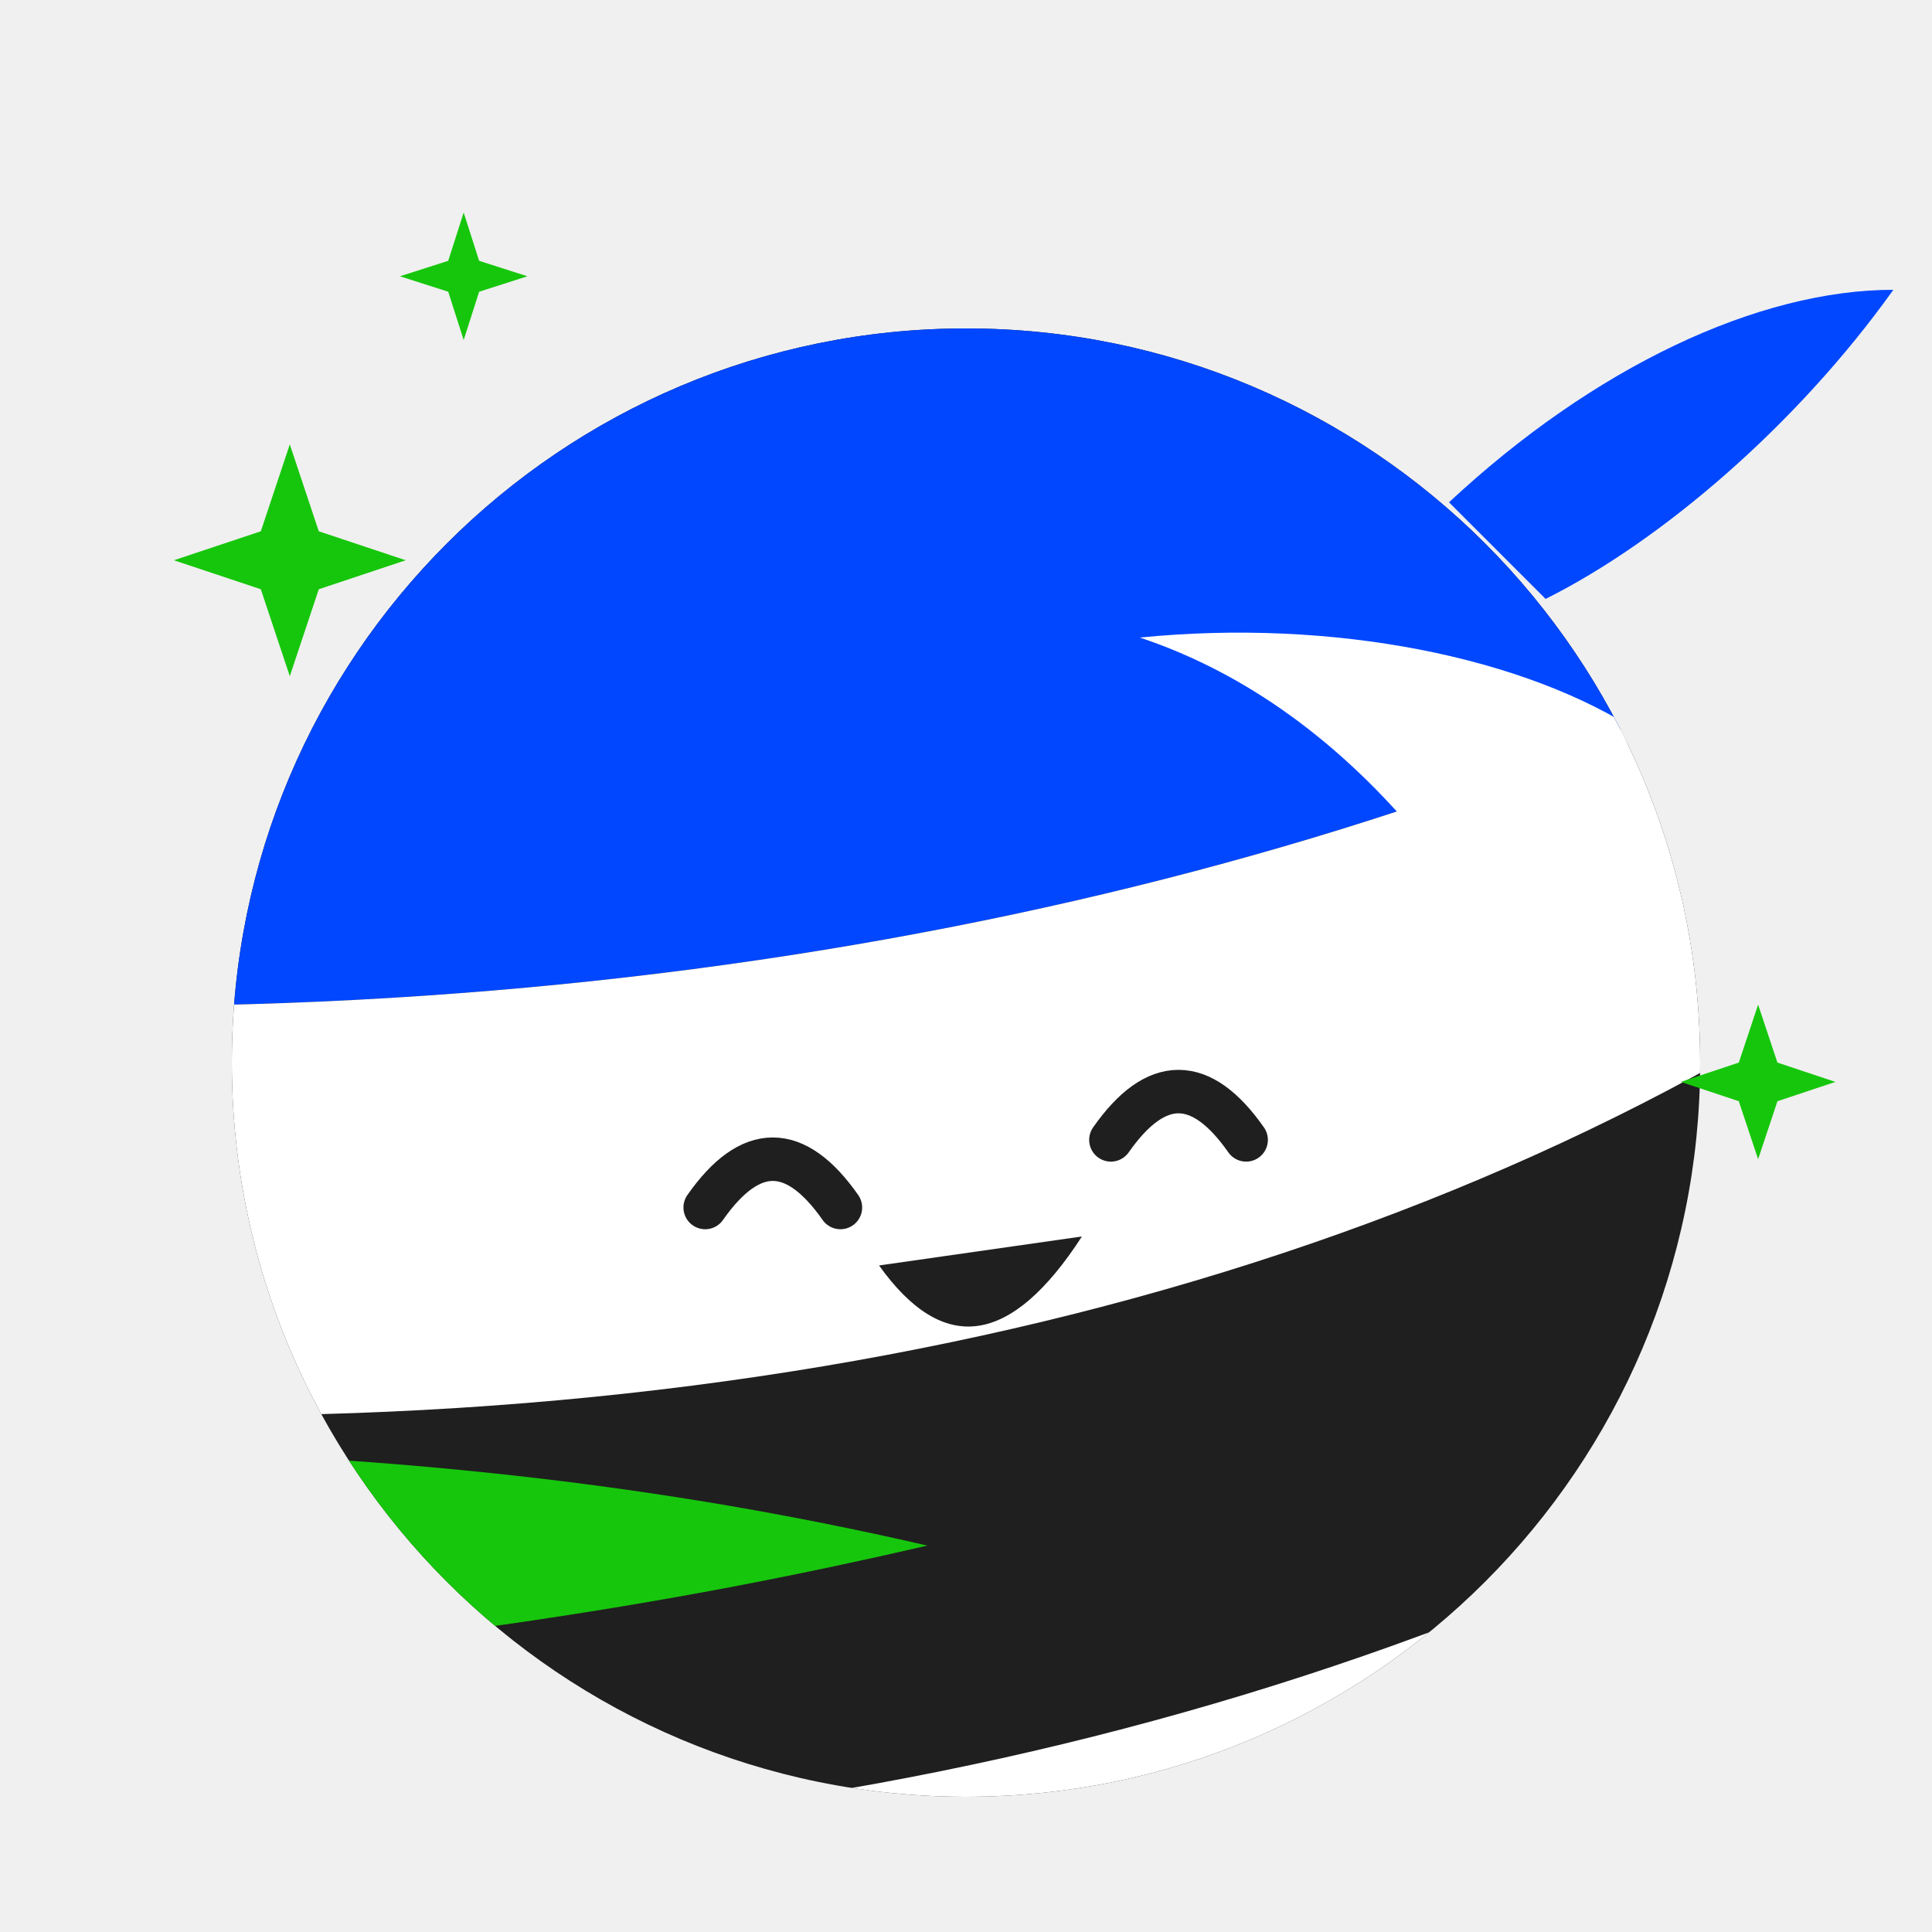
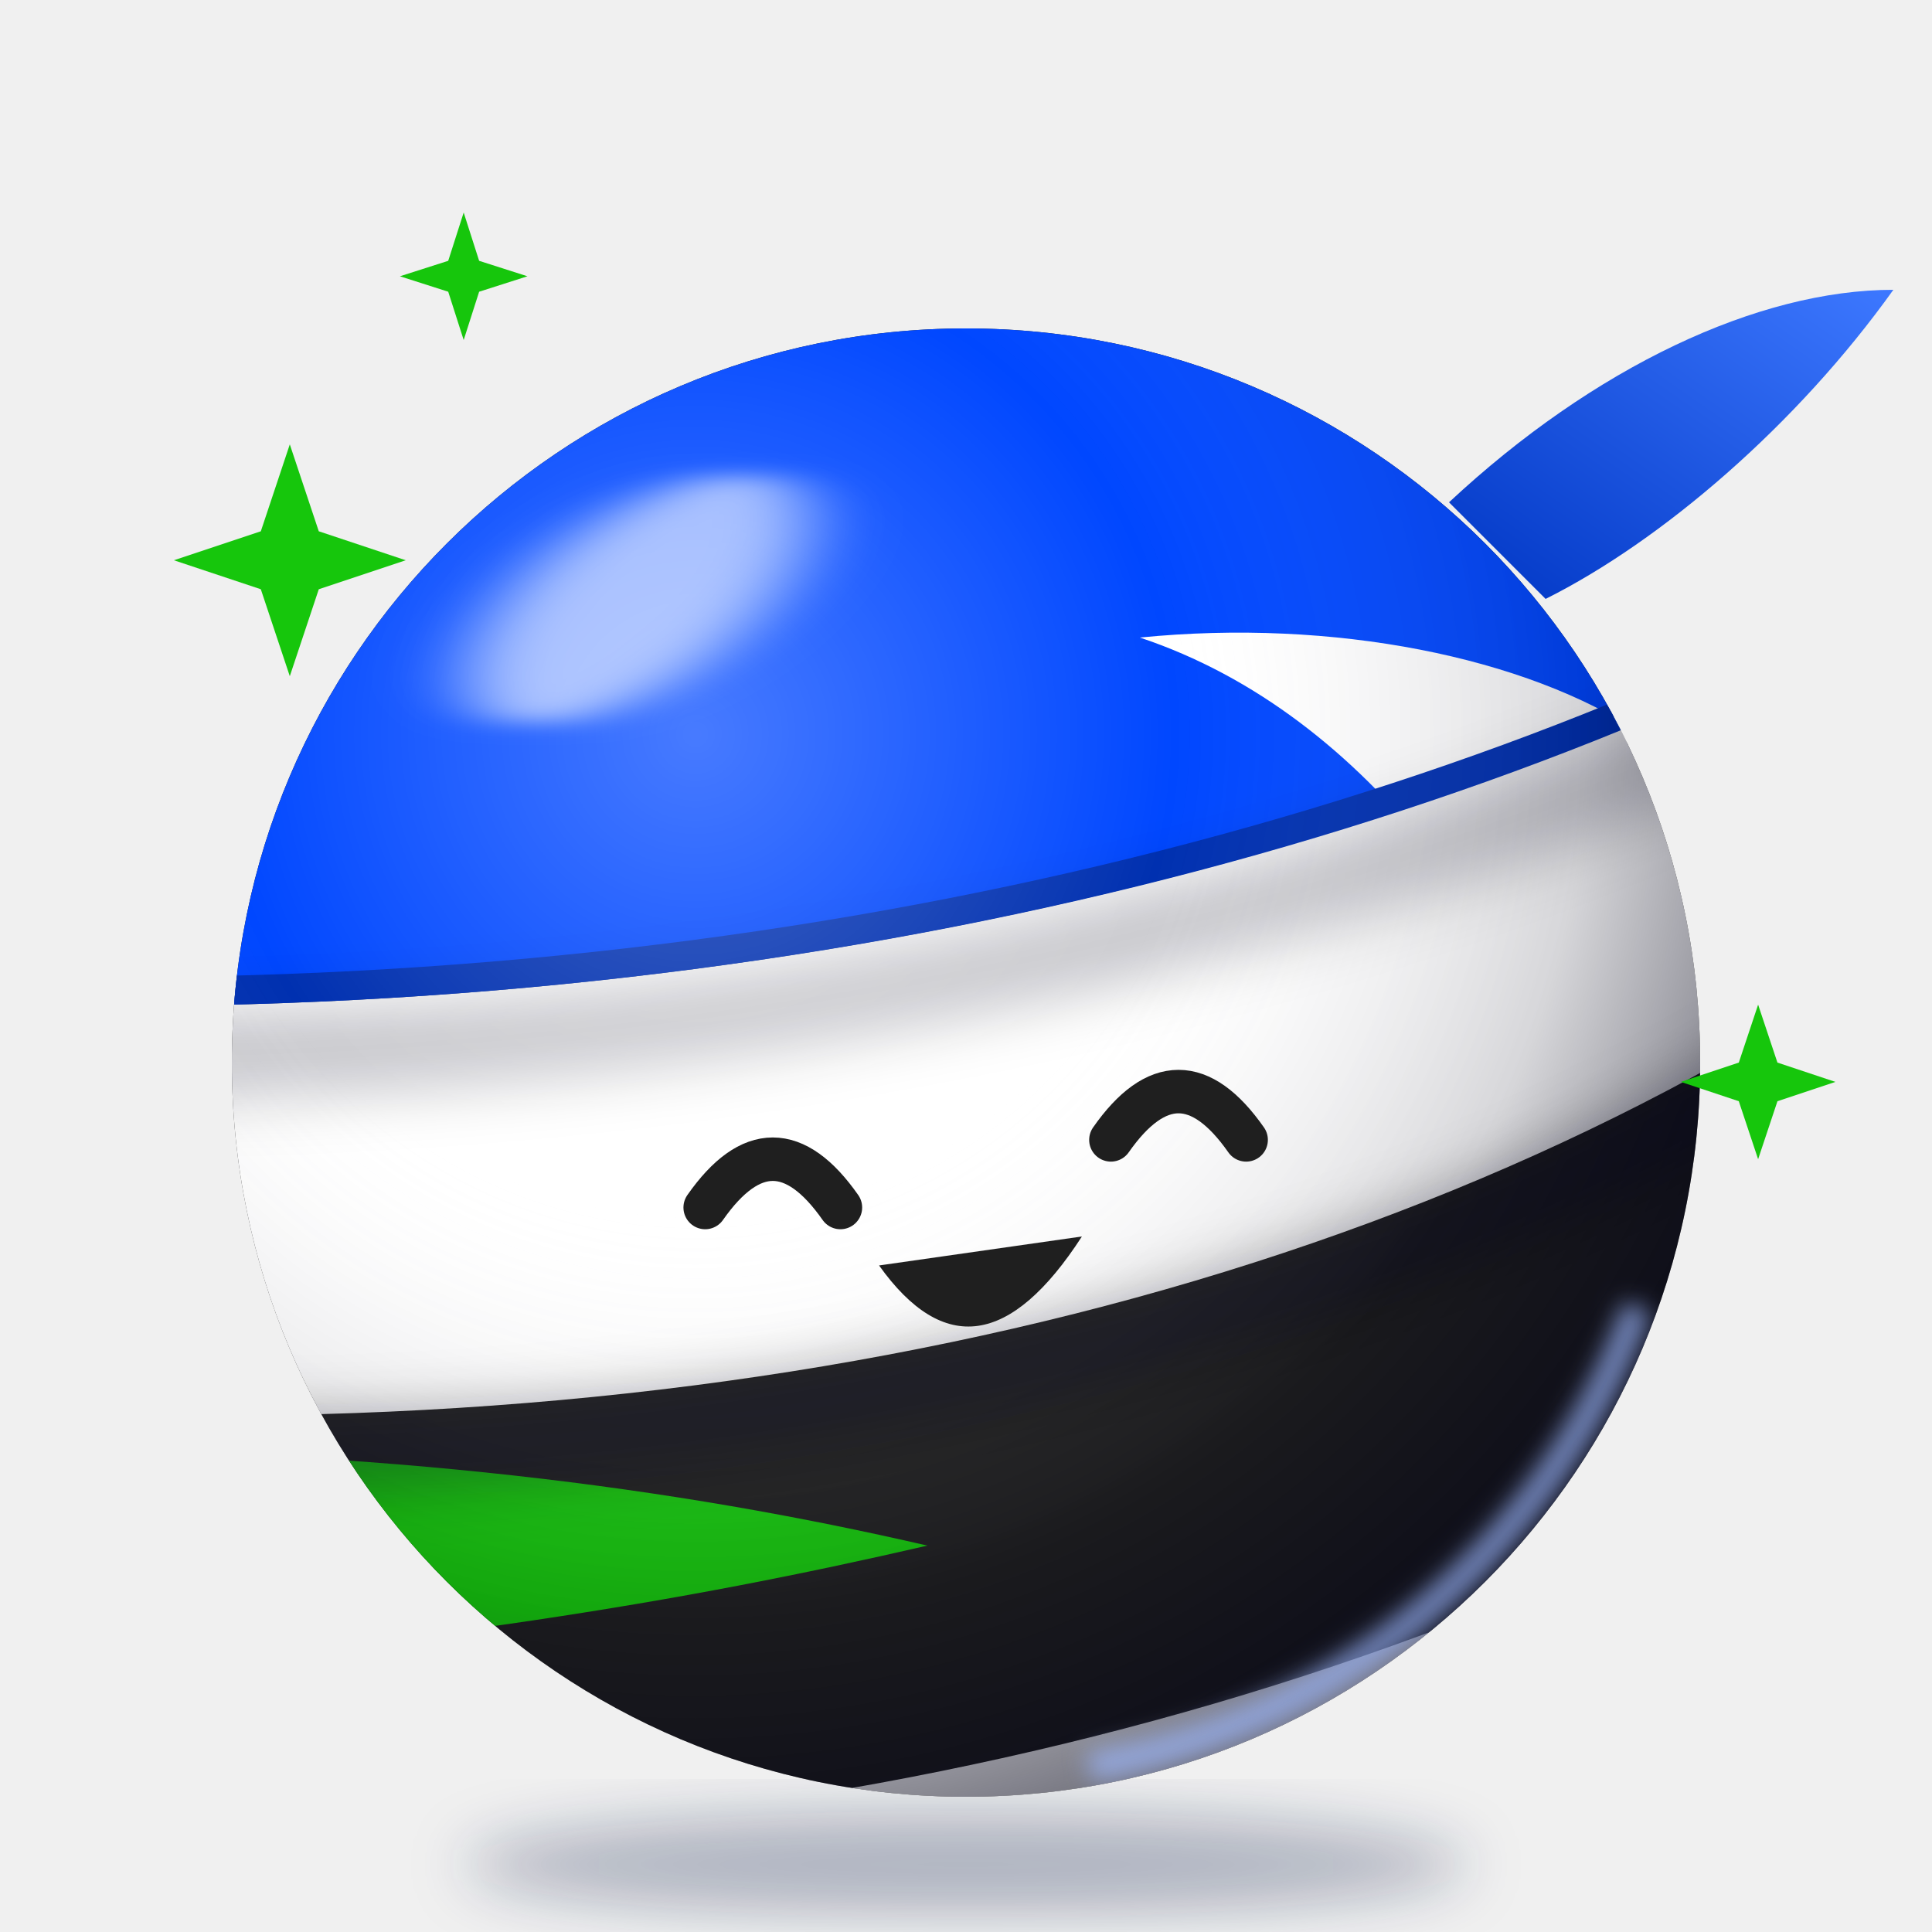
<svg xmlns="http://www.w3.org/2000/svg" viewBox="0 0 200 200" role="img" aria-label="Orbi, the Lingonect mascot (correct)">
  <defs>
    <clipPath id="c-correct">
      <circle cx="100" cy="110" r="76" />
    </clipPath>
+     <radialGradient id="c-correct-shade" gradientUnits="userSpaceOnUse" cx="72" cy="76" r="118">
+       <stop offset="0" stop-color="#FFFFFF" stop-opacity=".28" />
+       <stop offset=".42" stop-color="#FFFFFF" stop-opacity="0" />
+       <stop offset=".78" stop-color="#000014" stop-opacity=".16" />
+       <stop offset="1" stop-color="#000014" stop-opacity=".55" />
+     </radialGradient>
+     <linearGradient id="c-correct-tuft" x1="0" y1="1" x2="1" y2="0">
+       <stop offset="0" stop-color="#0036C4" />
+       <stop offset="1" stop-color="#3D78FF" />
+     </linearGradient>
+     <radialGradient id="c-correct-eye" cx=".35" cy=".3" r=".8">
+       <stop offset="0" stop-color="#3A3D48" />
+       <stop offset="1" stop-color="#0B0C10" />
+     </radialGradient>
+     <filter id="c-correct-b3" x="-30%" y="-30%" width="160%" height="160%">
+       <feGaussianBlur stdDeviation="3" />
+     </filter>
+     <filter id="c-correct-b1" x="-30%" y="-30%" width="160%" height="160%">
+       <feGaussianBlur stdDeviation="1.2" />
+     </filter>
  </defs>
-   <path d="M150 52 C165 38 182 30 196 30 C186 44 172 56 160 62 Z" fill="#0047FF" />
+   <ellipse cx="100" cy="193" rx="52" ry="5.5" fill="#0A1A4A" opacity=".28" filter="url(#c-correct-b3)" />
+   <path d="M150 52 C165 38 182 30 196 30 C186 44 172 56 160 62 Z" fill="url(#c-correct-tuft)" />
  <g clip-path="url(#c-correct)">
    <g class="bands">
      <rect x="0" y="0" width="200" height="200" fill="#1F1F1F" />
      <path d="M0 0 H200 V60 C150 88 80 106 0 104 Z" fill="#0047FF" />
      <path d="M118 66 C138 64 158 68 170 76 C162 80 154 84 148 88 C140 78 130 70 118 66 Z" fill="#FFFFFF" />
      <path d="M0 104 C80 106 150 88 200 60 V96 C150 132 80 150 0 146 Z" fill="#FFFFFF" />
      <path d="M0 150 C40 150 70 154 96 160 C70 166 45 170 0 174 Z" fill="#16C60C" />
      <path d="M0 190 C70 194 140 180 200 144 V149 C140 186 70 199 0 196 Z" fill="#FFFFFF" />
+       <path d="M0 104 C80 106 150 88 200 60" transform="translate(0 5)" fill="none" stroke="#000014" stroke-width="9" opacity=".22" filter="url(#c-correct-b3)" />
+       <path d="M0 102.5 C80 104.5 150 86.5 200 58.5" fill="none" stroke="#0030B0" stroke-width="3" />
+       <path d="M0 146 C80 150 150 132 200 96" transform="translate(0 4)" fill="none" stroke="#000014" stroke-width="7" opacity=".35" filter="url(#c-correct-b3)" />
    </g>
+     <rect x="0" y="0" width="200" height="200" fill="url(#c-correct-shade)" />
+     <ellipse cx="66" cy="62" rx="20" ry="9" transform="rotate(-32 66 62)" fill="#FFFFFF" opacity=".6" filter="url(#c-correct-b3)" />
+     <path d="M169.5 135.3 A74 74 0 0 1 112.8 182.9" fill="none" stroke="#9DB8FF" stroke-width="3" opacity=".7" filter="url(#c-correct-b1)" />
  </g>
  <path d="M73 125 Q80 115 87 125 M115 118 Q122 108 129 118" fill="none" stroke="#1F1F1F" stroke-width="4.5" stroke-linecap="round" />
  <path d="M91 131 Q101 145 112 128 Z" fill="#1F1F1F" />
  <g fill="#16C60C">
    <path d="M30 46 l3 9 9 3 -9 3 -3 9 -3 -9 -9 -3 9 -3z" />
    <path d="M182 104 l2 6 6 2 -6 2 -2 6 -2 -6 -6 -2 6 -2z" />
    <path d="M48 22 l1.6 5 5 1.6 -5 1.6 -1.6 5 -1.6 -5 -5 -1.6 5 -1.6z" />
  </g>
</svg>
